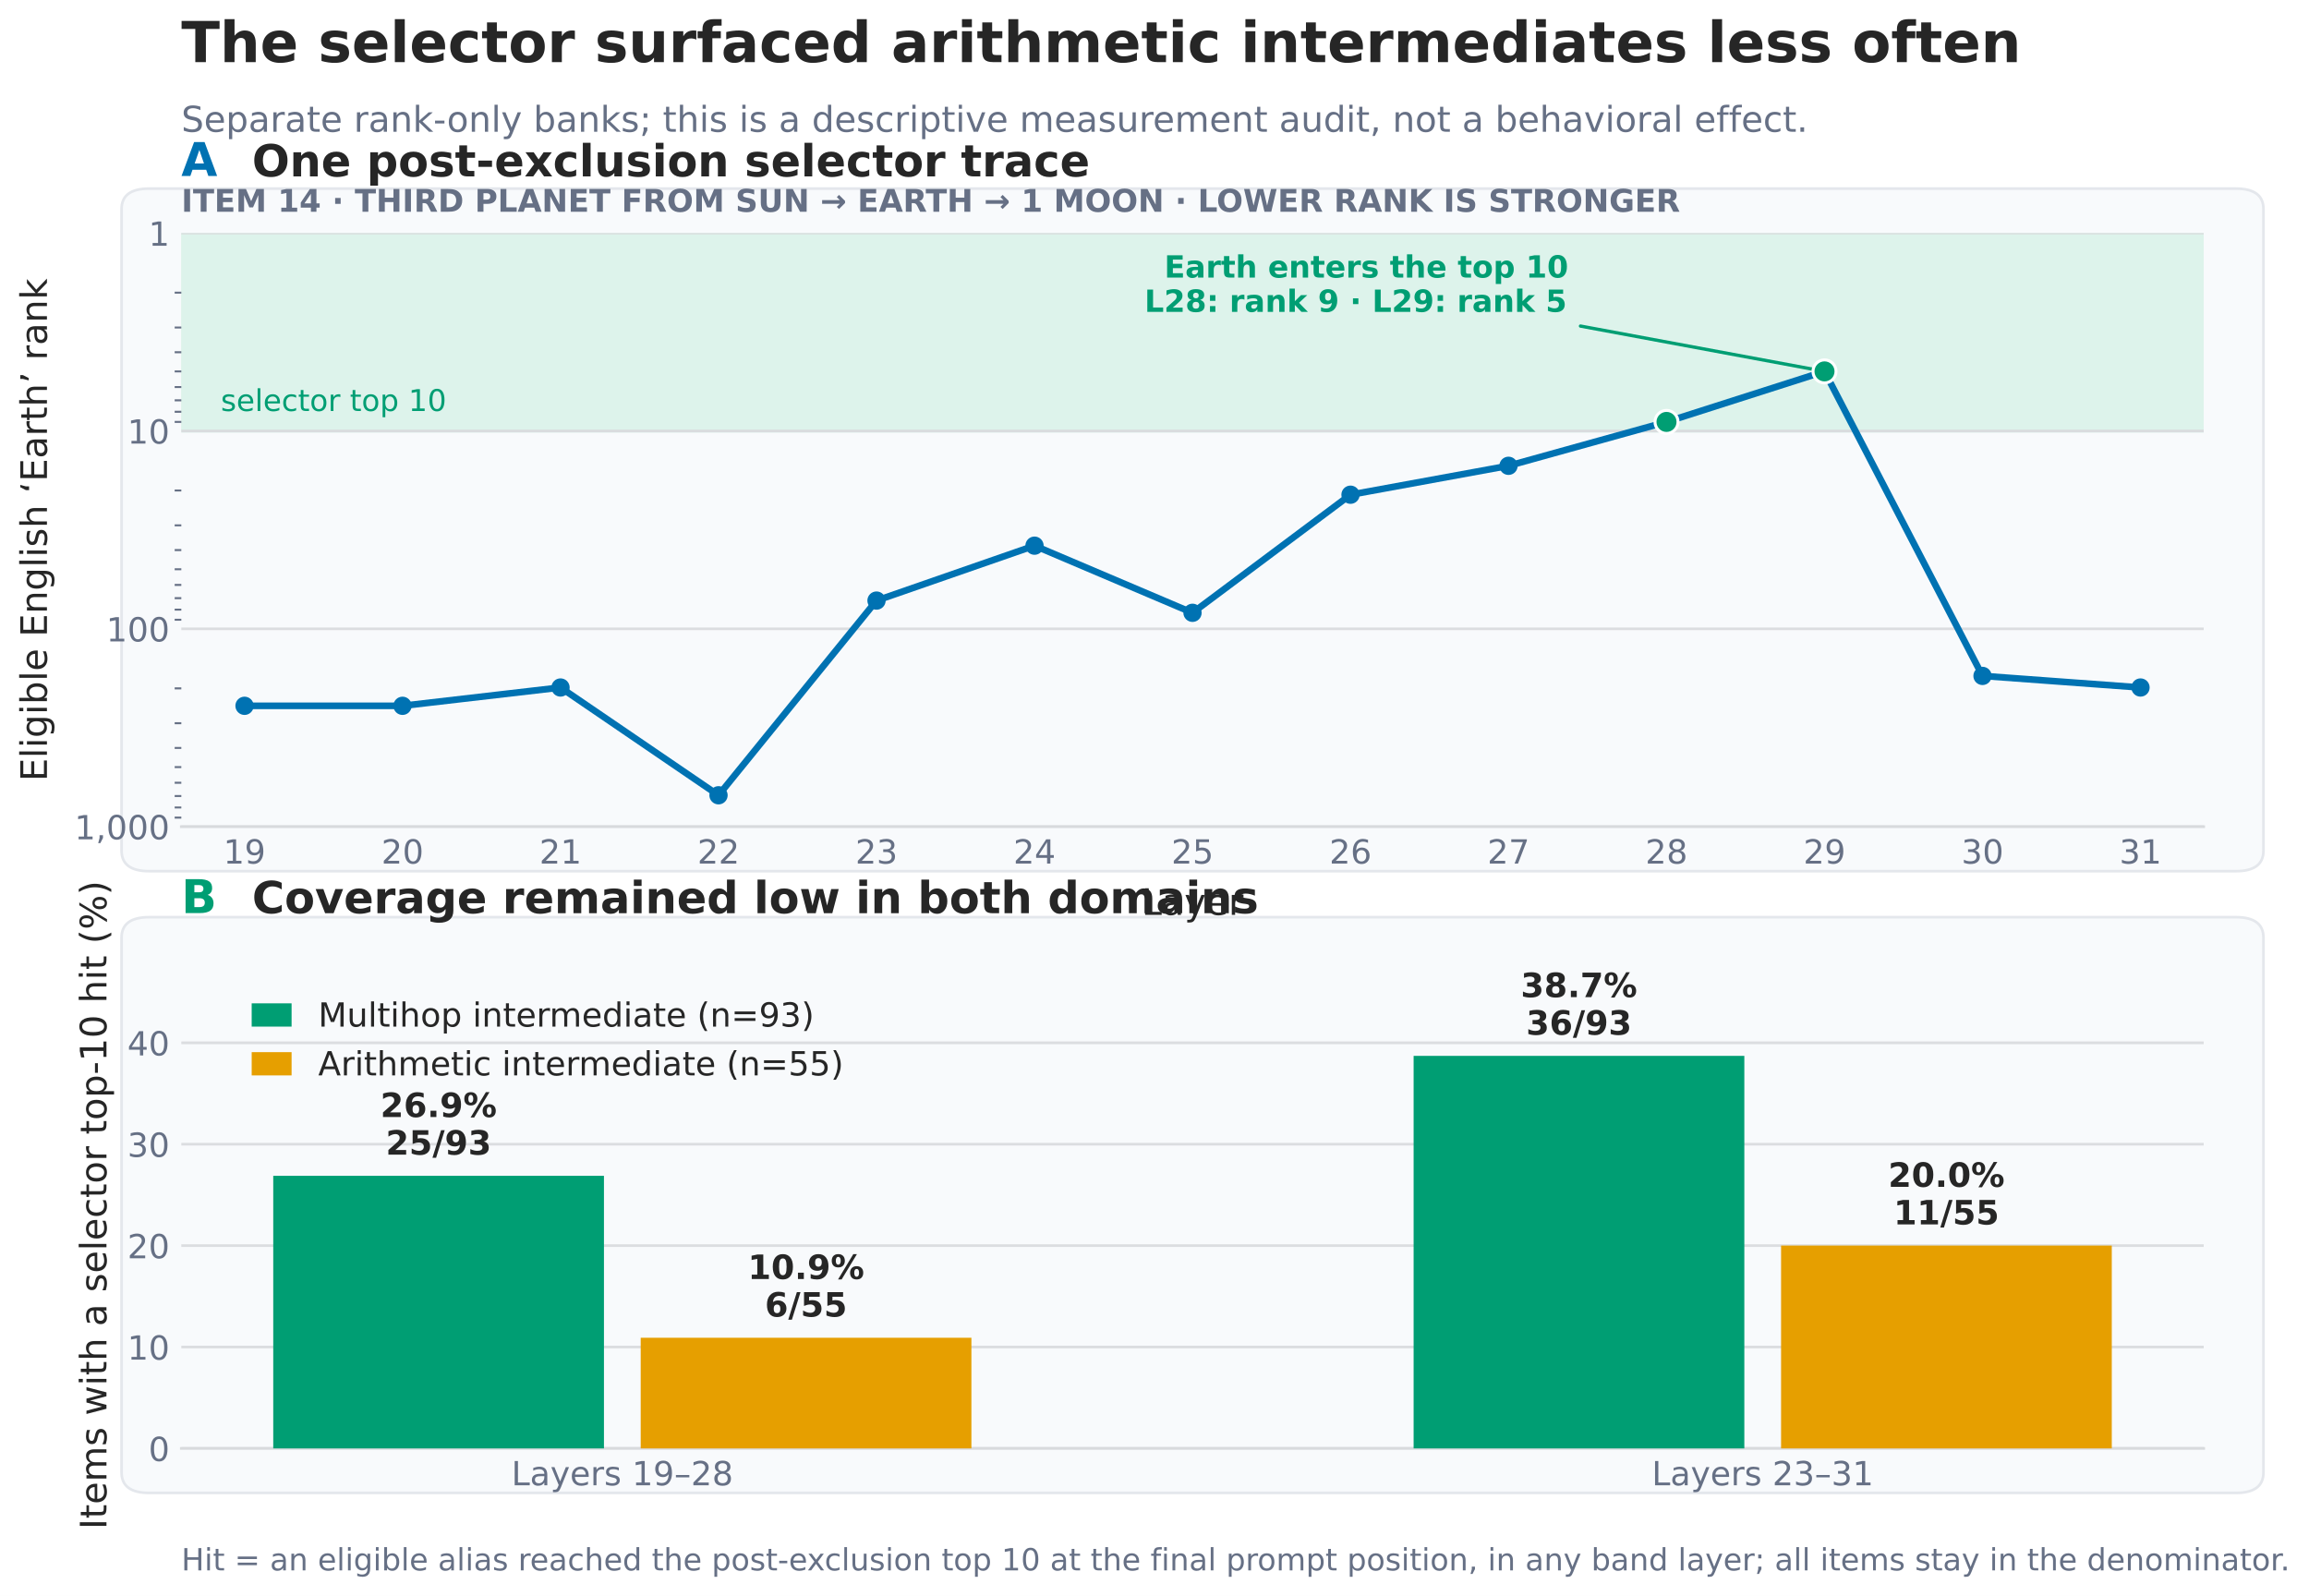
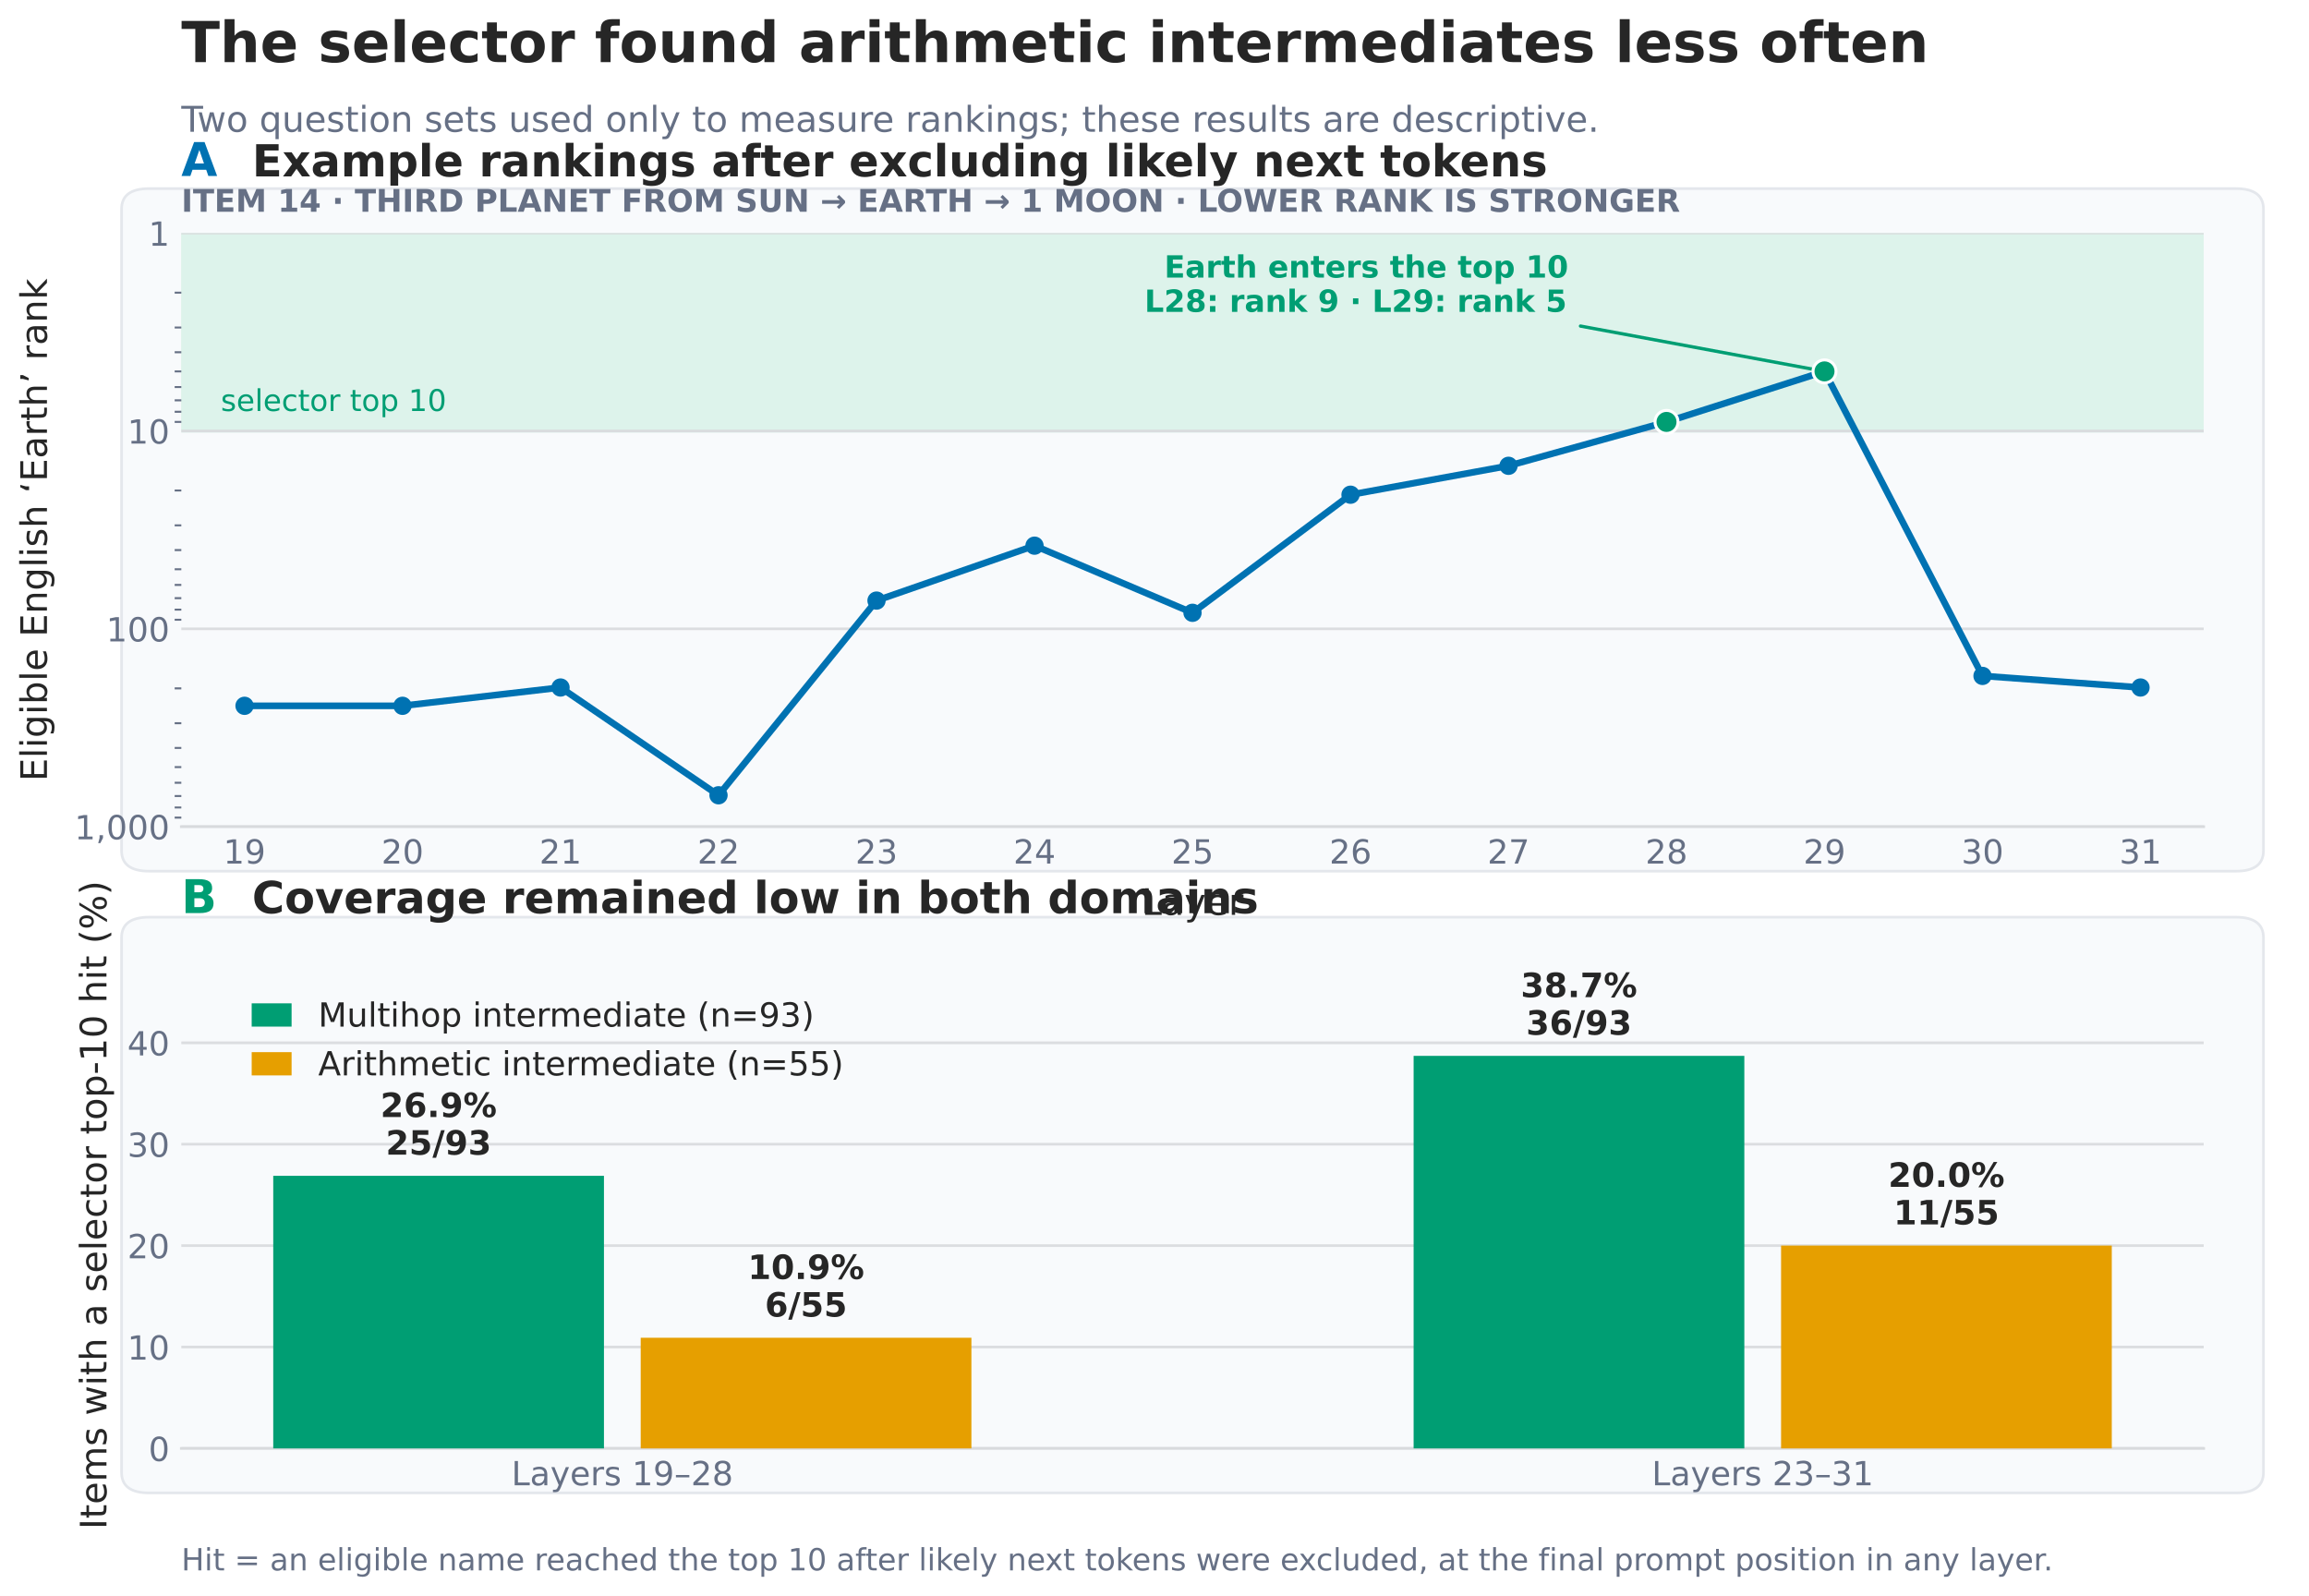
<svg xmlns="http://www.w3.org/2000/svg" xmlns:xlink="http://www.w3.org/1999/xlink" width="694.457pt" height="479.988pt" viewBox="0 0 694.457 479.988" version="1.1">
  <defs>
    <style type="text/css">*{stroke-linejoin: round; stroke-linecap: butt}</style>
  </defs>
  <g id="figure_1">
    <g id="patch_1">
      <path d="M 0 479.988 L 694.457 479.988 L 694.457 0 L 0 0 z " style="fill: #ffffff" />
    </g>
    <g id="patch_2">
      <path d="M 44.857 262.009 L 672.467 262.009 Q 680.761 262.009 680.761 255.831 L 680.761 62.903 Q 680.761 56.725 672.467 56.725 L 44.857 56.725 Q 36.563 56.725 36.563 62.903 L 36.563 255.831 Q 36.563 262.009 44.857 262.009 z " style="fill: #f8fafc; stroke: #e4e7ec; stroke-width: 0.8; stroke-linejoin: miter" />
    </g>
    <g id="patch_3">
      <path d="M 44.857 449.003 L 672.467 449.003 Q 680.761 449.003 680.761 442.825 L 680.761 282.029 Q 680.761 275.851 672.467 275.851 L 44.857 275.851 Q 36.563 275.851 36.563 282.029 L 36.563 442.825 Q 36.563 449.003 44.857 449.003 z " style="fill: #f8fafc; stroke: #e4e7ec; stroke-width: 0.8; stroke-linejoin: miter" />
    </g>
    <g id="axes_1">
      <g id="patch_4">
        <path d="M 54.534 248.624 L 662.79 248.624 L 662.79 70.11 L 54.534 70.11 z " style="fill: #f8fafc" />
      </g>
      <g id="patch_5">
        <path d="M 54.534 70.11 L 662.79 70.11 L 662.79 129.615 L 54.534 129.615 z " clip-path="url(#p2e207bc166)" style="fill: #ddf3eb; stroke: #ddf3eb; stroke-linejoin: miter" />
      </g>
      <g id="matplotlib.axis_1">
        <g id="xtick_1">
          <g id="line2d_1" />
          <g id="text_1">
            <text style="fill: #667085; font: 10px 'DejaVu Sans'; text-anchor: middle" x="73.542" y="259.723" transform="rotate(-0 73.54206 259.7227)">19</text>
          </g>
        </g>
        <g id="xtick_2">
          <g id="line2d_2" />
          <g id="text_2">
            <text style="fill: #667085; font: 10px 'DejaVu Sans'; text-anchor: middle" x="121.062" y="259.723" transform="rotate(-0 121.0621 259.7227)">20</text>
          </g>
        </g>
        <g id="xtick_3">
          <g id="line2d_3" />
          <g id="text_3">
            <text style="fill: #667085; font: 10px 'DejaVu Sans'; text-anchor: middle" x="168.582" y="259.723" transform="rotate(-0 168.5821 259.7227)">21</text>
          </g>
        </g>
        <g id="xtick_4">
          <g id="line2d_4" />
          <g id="text_4">
            <text style="fill: #667085; font: 10px 'DejaVu Sans'; text-anchor: middle" x="216.102" y="259.723" transform="rotate(-0 216.1021 259.7227)">22</text>
          </g>
        </g>
        <g id="xtick_5">
          <g id="line2d_5" />
          <g id="text_5">
            <text style="fill: #667085; font: 10px 'DejaVu Sans'; text-anchor: middle" x="263.622" y="259.723" transform="rotate(-0 263.6221 259.7227)">23</text>
          </g>
        </g>
        <g id="xtick_6">
          <g id="line2d_6" />
          <g id="text_6">
            <text style="fill: #667085; font: 10px 'DejaVu Sans'; text-anchor: middle" x="311.142" y="259.723" transform="rotate(-0 311.1421 259.7227)">24</text>
          </g>
        </g>
        <g id="xtick_7">
          <g id="line2d_7" />
          <g id="text_7">
            <text style="fill: #667085; font: 10px 'DejaVu Sans'; text-anchor: middle" x="358.662" y="259.723" transform="rotate(-0 358.6621 259.7227)">25</text>
          </g>
        </g>
        <g id="xtick_8">
          <g id="line2d_8" />
          <g id="text_8">
            <text style="fill: #667085; font: 10px 'DejaVu Sans'; text-anchor: middle" x="406.182" y="259.723" transform="rotate(-0 406.1821 259.7227)">26</text>
          </g>
        </g>
        <g id="xtick_9">
          <g id="line2d_9" />
          <g id="text_9">
            <text style="fill: #667085; font: 10px 'DejaVu Sans'; text-anchor: middle" x="453.702" y="259.723" transform="rotate(-0 453.7021 259.7227)">27</text>
          </g>
        </g>
        <g id="xtick_10">
          <g id="line2d_10" />
          <g id="text_10">
            <text style="fill: #667085; font: 10px 'DejaVu Sans'; text-anchor: middle" x="501.222" y="259.723" transform="rotate(-0 501.2221 259.7227)">28</text>
          </g>
        </g>
        <g id="xtick_11">
          <g id="line2d_11" />
          <g id="text_11">
            <text style="fill: #667085; font: 10px 'DejaVu Sans'; text-anchor: middle" x="548.742" y="259.723" transform="rotate(-0 548.7421 259.7227)">29</text>
          </g>
        </g>
        <g id="xtick_12">
          <g id="line2d_12" />
          <g id="text_12">
            <text style="fill: #667085; font: 10px 'DejaVu Sans'; text-anchor: middle" x="596.262" y="259.723" transform="rotate(-0 596.2621 259.7227)">30</text>
          </g>
        </g>
        <g id="xtick_13">
          <g id="line2d_13" />
          <g id="text_13">
            <text style="fill: #667085; font: 10px 'DejaVu Sans'; text-anchor: middle" x="643.782" y="259.723" transform="rotate(-0 643.7821 259.7227)">31</text>
          </g>
        </g>
        <g id="text_14">
          <text style="fill: #262626; font: 11px 'DejaVu Sans'; text-anchor: middle" x="358.662" y="275.161" transform="rotate(-0 358.6621 275.1607)">Layer</text>
        </g>
      </g>
      <g id="matplotlib.axis_2">
        <g id="ytick_1">
          <g id="line2d_14">
            <path d="M 54.534 70.11 L 662.79 70.11 " clip-path="url(#p2e207bc166)" style="fill: none; stroke: #d8dadd; stroke-opacity: 0.9; stroke-width: 0.8; stroke-linecap: square" />
          </g>
          <g id="line2d_15" />
          <g id="text_15">
            <text style="fill: #667085; font: 10px 'DejaVu Sans'; text-anchor: end" x="51.034" y="73.909" transform="rotate(-0 51.03406 73.90922)">1</text>
          </g>
        </g>
        <g id="ytick_2">
          <g id="line2d_16">
            <path d="M 54.534 129.615 L 662.79 129.615 " clip-path="url(#p2e207bc166)" style="fill: none; stroke: #d8dadd; stroke-opacity: 0.9; stroke-width: 0.8; stroke-linecap: square" />
          </g>
          <g id="line2d_17" />
          <g id="text_16">
            <text style="fill: #667085; font: 10px 'DejaVu Sans'; text-anchor: end" x="51.034" y="133.414" transform="rotate(-0 51.03406 133.414)">10</text>
          </g>
        </g>
        <g id="ytick_3">
          <g id="line2d_18">
            <path d="M 54.534 189.12 L 662.79 189.12 " clip-path="url(#p2e207bc166)" style="fill: none; stroke: #d8dadd; stroke-opacity: 0.9; stroke-width: 0.8; stroke-linecap: square" />
          </g>
          <g id="line2d_19" />
          <g id="text_17">
            <text style="fill: #667085; font: 10px 'DejaVu Sans'; text-anchor: end" x="51.034" y="192.919" transform="rotate(-0 51.03406 192.9187)">100</text>
          </g>
        </g>
        <g id="ytick_4">
          <g id="line2d_20">
            <path d="M 54.534 248.624 L 662.79 248.624 " clip-path="url(#p2e207bc166)" style="fill: none; stroke: #d8dadd; stroke-opacity: 0.9; stroke-width: 0.8; stroke-linecap: square" />
          </g>
          <g id="line2d_21" />
          <g id="text_18">
            <text style="fill: #667085; font: 10px 'DejaVu Sans'; text-anchor: end" x="51.034" y="252.424" transform="rotate(-0 51.03406 252.4235)">1,000</text>
          </g>
        </g>
        <g id="ytick_5">
          <g id="line2d_22">
            <defs>
              <path id="maa717c750d" d="M 0 0 L -2 0 " style="stroke: #667085; stroke-width: 0.6" />
            </defs>
            <g>
              <use xlink:href="#maa717c750d" x="54.534" y="88.023" style="fill: #667085; stroke: #667085; stroke-width: 0.6" />
            </g>
          </g>
        </g>
        <g id="ytick_6">
          <g id="line2d_23">
            <g>
              <use xlink:href="#maa717c750d" x="54.534" y="98.501" style="fill: #667085; stroke: #667085; stroke-width: 0.6" />
            </g>
          </g>
        </g>
        <g id="ytick_7">
          <g id="line2d_24">
            <g>
              <use xlink:href="#maa717c750d" x="54.534" y="105.935" style="fill: #667085; stroke: #667085; stroke-width: 0.6" />
            </g>
          </g>
        </g>
        <g id="ytick_8">
          <g id="line2d_25">
            <g>
              <use xlink:href="#maa717c750d" x="54.534" y="111.702" style="fill: #667085; stroke: #667085; stroke-width: 0.6" />
            </g>
          </g>
        </g>
        <g id="ytick_9">
          <g id="line2d_26">
            <g>
              <use xlink:href="#maa717c750d" x="54.534" y="116.414" style="fill: #667085; stroke: #667085; stroke-width: 0.6" />
            </g>
          </g>
        </g>
        <g id="ytick_10">
          <g id="line2d_27">
            <g>
              <use xlink:href="#maa717c750d" x="54.534" y="120.397" style="fill: #667085; stroke: #667085; stroke-width: 0.6" />
            </g>
          </g>
        </g>
        <g id="ytick_11">
          <g id="line2d_28">
            <g>
              <use xlink:href="#maa717c750d" x="54.534" y="123.848" style="fill: #667085; stroke: #667085; stroke-width: 0.6" />
            </g>
          </g>
        </g>
        <g id="ytick_12">
          <g id="line2d_29">
            <g>
              <use xlink:href="#maa717c750d" x="54.534" y="126.892" style="fill: #667085; stroke: #667085; stroke-width: 0.6" />
            </g>
          </g>
        </g>
        <g id="ytick_13">
          <g id="line2d_30">
            <g>
              <use xlink:href="#maa717c750d" x="54.534" y="147.527" style="fill: #667085; stroke: #667085; stroke-width: 0.6" />
            </g>
          </g>
        </g>
        <g id="ytick_14">
          <g id="line2d_31">
            <g>
              <use xlink:href="#maa717c750d" x="54.534" y="158.006" style="fill: #667085; stroke: #667085; stroke-width: 0.6" />
            </g>
          </g>
        </g>
        <g id="ytick_15">
          <g id="line2d_32">
            <g>
              <use xlink:href="#maa717c750d" x="54.534" y="165.44" style="fill: #667085; stroke: #667085; stroke-width: 0.6" />
            </g>
          </g>
        </g>
        <g id="ytick_16">
          <g id="line2d_33">
            <g>
              <use xlink:href="#maa717c750d" x="54.534" y="171.207" style="fill: #667085; stroke: #667085; stroke-width: 0.6" />
            </g>
          </g>
        </g>
        <g id="ytick_17">
          <g id="line2d_34">
            <g>
              <use xlink:href="#maa717c750d" x="54.534" y="175.918" style="fill: #667085; stroke: #667085; stroke-width: 0.6" />
            </g>
          </g>
        </g>
        <g id="ytick_18">
          <g id="line2d_35">
            <g>
              <use xlink:href="#maa717c750d" x="54.534" y="179.902" style="fill: #667085; stroke: #667085; stroke-width: 0.6" />
            </g>
          </g>
        </g>
        <g id="ytick_19">
          <g id="line2d_36">
            <g>
              <use xlink:href="#maa717c750d" x="54.534" y="183.353" style="fill: #667085; stroke: #667085; stroke-width: 0.6" />
            </g>
          </g>
        </g>
        <g id="ytick_20">
          <g id="line2d_37">
            <g>
              <use xlink:href="#maa717c750d" x="54.534" y="186.397" style="fill: #667085; stroke: #667085; stroke-width: 0.6" />
            </g>
          </g>
        </g>
        <g id="ytick_21">
          <g id="line2d_38">
            <g>
              <use xlink:href="#maa717c750d" x="54.534" y="207.032" style="fill: #667085; stroke: #667085; stroke-width: 0.6" />
            </g>
          </g>
        </g>
        <g id="ytick_22">
          <g id="line2d_39">
            <g>
              <use xlink:href="#maa717c750d" x="54.534" y="217.511" style="fill: #667085; stroke: #667085; stroke-width: 0.6" />
            </g>
          </g>
        </g>
        <g id="ytick_23">
          <g id="line2d_40">
            <g>
              <use xlink:href="#maa717c750d" x="54.534" y="224.945" style="fill: #667085; stroke: #667085; stroke-width: 0.6" />
            </g>
          </g>
        </g>
        <g id="ytick_24">
          <g id="line2d_41">
            <g>
              <use xlink:href="#maa717c750d" x="54.534" y="230.712" style="fill: #667085; stroke: #667085; stroke-width: 0.6" />
            </g>
          </g>
        </g>
        <g id="ytick_25">
          <g id="line2d_42">
            <g>
              <use xlink:href="#maa717c750d" x="54.534" y="235.423" style="fill: #667085; stroke: #667085; stroke-width: 0.6" />
            </g>
          </g>
        </g>
        <g id="ytick_26">
          <g id="line2d_43">
            <g>
              <use xlink:href="#maa717c750d" x="54.534" y="239.407" style="fill: #667085; stroke: #667085; stroke-width: 0.6" />
            </g>
          </g>
        </g>
        <g id="ytick_27">
          <g id="line2d_44">
            <g>
              <use xlink:href="#maa717c750d" x="54.534" y="242.858" style="fill: #667085; stroke: #667085; stroke-width: 0.6" />
            </g>
          </g>
        </g>
        <g id="ytick_28">
          <g id="line2d_45">
            <g>
              <use xlink:href="#maa717c750d" x="54.534" y="245.901" style="fill: #667085; stroke: #667085; stroke-width: 0.6" />
            </g>
          </g>
        </g>
        <g id="text_19">
          <text style="fill: #262626; font: 11px 'DejaVu Sans'; text-anchor: middle" x="14.118" y="159.367" transform="rotate(-90 14.11828 159.3671)">Eligible English ‘Earth’ rank</text>
        </g>
      </g>
      <g id="patch_6">
        <path d="M 54.534 248.624 L 662.79 248.624 " style="fill: none; stroke: #d8dadd; stroke-width: 0.8; stroke-linejoin: miter; stroke-linecap: square" />
      </g>
      <g id="text_20">
        <text style="fill: #0072b2; font: 700 14px 'DejaVu Sans'; text-anchor: start" x="54.534" y="52.917" transform="rotate(-0 54.53406 52.9173)">A</text>
      </g>
      <g id="text_21">
-         <text style="fill: #262626; font: 700 13.3px 'DejaVu Sans'; text-anchor: start" x="75.823" y="53.063" transform="rotate(-0 75.82302 53.06287)">One post-exclusion selector trace</text>
+         <text style="fill: #262626; font: 700 13.3px 'DejaVu Sans'; text-anchor: start" x="75.823" y="53.063" transform="rotate(-0 75.82302 53.06287)">Example rankings after excluding likely next tokens</text>
      </g>
      <g id="text_22">
        <text style="fill: #667085; font: 700 9.4px 'DejaVu Sans'; text-anchor: start" x="54.534" y="63.692" transform="rotate(-0 54.53406 63.69224)">ITEM 14  ·  THIRD PLANET FROM SUN → EARTH → 1 MOON  ·  LOWER RANK IS STRONGER</text>
      </g>
      <g id="line2d_46">
        <path d="M 73.542 212.277 L 121.062 212.277 L 168.582 206.773 L 216.102 239.184 L 263.622 180.63 L 311.142 164.115 L 358.662 184.304 L 406.182 148.788 L 453.702 140.093 L 501.222 126.892 L 548.742 111.702 L 596.262 203.284 L 643.782 206.773 " clip-path="url(#p2e207bc166)" style="fill: none; stroke: #0072b2; stroke-width: 2; stroke-linecap: square" />
        <defs>
          <path id="me2a703c88d" d="M 0 2.25 C 0.597 2.25 1.169 2.013 1.591 1.591 C 2.013 1.169 2.25 0.597 2.25 0 C 2.25 -0.597 2.013 -1.169 1.591 -1.591 C 1.169 -2.013 0.597 -2.25 0 -2.25 C -0.597 -2.25 -1.169 -2.013 -1.591 -1.591 C -2.013 -1.169 -2.25 -0.597 -2.25 0 C -2.25 0.597 -2.013 1.169 -1.591 1.591 C -1.169 2.013 -0.597 2.25 0 2.25 z " style="stroke: #0072b2" />
        </defs>
        <g clip-path="url(#p2e207bc166)">
          <use xlink:href="#me2a703c88d" x="73.542" y="212.277" style="fill: #0072b2; stroke: #0072b2" />
          <use xlink:href="#me2a703c88d" x="121.062" y="212.277" style="fill: #0072b2; stroke: #0072b2" />
          <use xlink:href="#me2a703c88d" x="168.582" y="206.773" style="fill: #0072b2; stroke: #0072b2" />
          <use xlink:href="#me2a703c88d" x="216.102" y="239.184" style="fill: #0072b2; stroke: #0072b2" />
          <use xlink:href="#me2a703c88d" x="263.622" y="180.63" style="fill: #0072b2; stroke: #0072b2" />
          <use xlink:href="#me2a703c88d" x="311.142" y="164.115" style="fill: #0072b2; stroke: #0072b2" />
          <use xlink:href="#me2a703c88d" x="358.662" y="184.304" style="fill: #0072b2; stroke: #0072b2" />
          <use xlink:href="#me2a703c88d" x="406.182" y="148.788" style="fill: #0072b2; stroke: #0072b2" />
          <use xlink:href="#me2a703c88d" x="453.702" y="140.093" style="fill: #0072b2; stroke: #0072b2" />
          <use xlink:href="#me2a703c88d" x="501.222" y="126.892" style="fill: #0072b2; stroke: #0072b2" />
          <use xlink:href="#me2a703c88d" x="548.742" y="111.702" style="fill: #0072b2; stroke: #0072b2" />
          <use xlink:href="#me2a703c88d" x="596.262" y="203.284" style="fill: #0072b2; stroke: #0072b2" />
          <use xlink:href="#me2a703c88d" x="643.782" y="206.773" style="fill: #0072b2; stroke: #0072b2" />
        </g>
      </g>
      <g id="patch_7">
        <path d="M 475.355 98.068 Q 511.065 104.702 546.776 111.337 " style="fill: none; stroke: #009e73; stroke-linecap: round" />
      </g>
      <g id="text_23">
        <text style="fill: #009e73; font: 700 9.2px 'DejaVu Sans'" transform="translate(350.1745 83.48734)">Earth enters the top 10</text>
        <text style="fill: #009e73; font: 700 9.2px 'DejaVu Sans'" transform="translate(344.219 93.78933)">L28: rank 9  ·  L29: rank 5</text>
      </g>
      <g id="text_24">
        <text style="fill: #009e73; font: 9px 'DejaVu Sans'; text-anchor: start" x="66.414" y="123.609" transform="rotate(-0 66.41406 123.6088)">selector top 10</text>
      </g>
      <g id="PathCollection_1">
        <defs>
          <path id="m662ff2b1ec" d="M 0 3.464 C 0.919 3.464 1.8 3.099 2.449 2.449 C 3.099 1.8 3.464 0.919 3.464 0 C 3.464 -0.919 3.099 -1.8 2.449 -2.449 C 1.8 -3.099 0.919 -3.464 0 -3.464 C -0.919 -3.464 -1.8 -3.099 -2.449 -2.449 C -3.099 -1.8 -3.464 -0.919 -3.464 0 C -3.464 0.919 -3.099 1.8 -2.449 2.449 C -1.8 3.099 -0.919 3.464 0 3.464 z " style="stroke: #ffffff; stroke-width: 0.9" />
        </defs>
        <g clip-path="url(#p2e207bc166)">
          <use xlink:href="#m662ff2b1ec" x="501.222" y="126.892" style="fill: #009e73; stroke: #ffffff; stroke-width: 0.9" />
          <use xlink:href="#m662ff2b1ec" x="548.742" y="111.702" style="fill: #009e73; stroke: #ffffff; stroke-width: 0.9" />
        </g>
      </g>
    </g>
    <g id="axes_2">
      <g id="patch_8">
        <path d="M 54.534 435.618 L 662.79 435.618 L 662.79 289.236 L 54.534 289.236 z " style="fill: #f8fafc" />
      </g>
      <g id="matplotlib.axis_3">
        <g id="xtick_14">
          <g id="line2d_47" />
          <g id="text_25">
            <text style="fill: #667085; font: 10px 'DejaVu Sans'; text-anchor: middle" x="187.172" y="446.716" transform="rotate(-0 187.1721 446.7164)">Layers 19–28</text>
          </g>
        </g>
        <g id="xtick_15">
          <g id="line2d_48" />
          <g id="text_26">
            <text style="fill: #667085; font: 10px 'DejaVu Sans'; text-anchor: middle" x="530.152" y="446.716" transform="rotate(-0 530.1521 446.7164)">Layers 23–31</text>
          </g>
        </g>
      </g>
      <g id="matplotlib.axis_4">
        <g id="ytick_29">
          <g id="line2d_49">
            <path d="M 54.534 435.618 L 662.79 435.618 " clip-path="url(#p0dd2846cff)" style="fill: none; stroke: #d8dadd; stroke-opacity: 0.9; stroke-width: 0.8; stroke-linecap: square" />
          </g>
          <g id="line2d_50" />
          <g id="text_27">
            <text style="fill: #667085; font: 10px 'DejaVu Sans'; text-anchor: end" x="51.034" y="439.417" transform="rotate(-0 51.03406 439.4172)">0</text>
          </g>
        </g>
        <g id="ytick_30">
          <g id="line2d_51">
            <path d="M 54.534 405.122 L 662.79 405.122 " clip-path="url(#p0dd2846cff)" style="fill: none; stroke: #d8dadd; stroke-opacity: 0.9; stroke-width: 0.8; stroke-linecap: square" />
          </g>
          <g id="line2d_52" />
          <g id="text_28">
            <text style="fill: #667085; font: 10px 'DejaVu Sans'; text-anchor: end" x="51.034" y="408.921" transform="rotate(-0 51.03406 408.921)">10</text>
          </g>
        </g>
        <g id="ytick_31">
          <g id="line2d_53">
            <path d="M 54.534 374.626 L 662.79 374.626 " clip-path="url(#p0dd2846cff)" style="fill: none; stroke: #d8dadd; stroke-opacity: 0.9; stroke-width: 0.8; stroke-linecap: square" />
          </g>
          <g id="line2d_54" />
          <g id="text_29">
            <text style="fill: #667085; font: 10px 'DejaVu Sans'; text-anchor: end" x="51.034" y="378.425" transform="rotate(-0 51.03406 378.4248)">20</text>
          </g>
        </g>
        <g id="ytick_32">
          <g id="line2d_55">
            <path d="M 54.534 344.129 L 662.79 344.129 " clip-path="url(#p0dd2846cff)" style="fill: none; stroke: #d8dadd; stroke-opacity: 0.9; stroke-width: 0.8; stroke-linecap: square" />
          </g>
          <g id="line2d_56" />
          <g id="text_30">
            <text style="fill: #667085; font: 10px 'DejaVu Sans'; text-anchor: end" x="51.034" y="347.929" transform="rotate(-0 51.03406 347.9286)">30</text>
          </g>
        </g>
        <g id="ytick_33">
          <g id="line2d_57">
            <path d="M 54.534 313.633 L 662.79 313.633 " clip-path="url(#p0dd2846cff)" style="fill: none; stroke: #d8dadd; stroke-opacity: 0.9; stroke-width: 0.8; stroke-linecap: square" />
          </g>
          <g id="line2d_58" />
          <g id="text_31">
            <text style="fill: #667085; font: 10px 'DejaVu Sans'; text-anchor: end" x="51.034" y="317.432" transform="rotate(-0 51.03406 317.4325)">40</text>
          </g>
        </g>
        <g id="text_32">
          <text style="fill: #262626; font: 11px 'DejaVu Sans'; text-anchor: middle" x="32.021" y="362.427" transform="rotate(-90 32.02141 362.4271)">Items with a selector top-10 hit (%)</text>
        </g>
      </g>
      <g id="patch_9">
        <path d="M 54.534 435.618 L 662.79 435.618 " style="fill: none; stroke: #d8dadd; stroke-width: 0.8; stroke-linejoin: miter; stroke-linecap: square" />
      </g>
      <g id="text_33">
        <text style="fill: #009e73; font: 700 14px 'DejaVu Sans'; text-anchor: start" x="54.534" y="274.614" transform="rotate(-0 54.53406 274.6142)">B</text>
      </g>
      <g id="text_34">
        <text style="fill: #262626; font: 700 13.3px 'DejaVu Sans'; text-anchor: start" x="75.823" y="274.656" transform="rotate(-0 75.82302 274.6559)">Coverage remained low in both domains</text>
      </g>
      <g id="patch_10">
        <path d="M 82.182 435.618 L 181.646 435.618 L 181.646 353.639 L 82.182 353.639 z " clip-path="url(#p0dd2846cff)" style="fill: #009e73" />
      </g>
      <g id="patch_11">
        <path d="M 425.162 435.618 L 524.626 435.618 L 524.626 317.568 L 425.162 317.568 z " clip-path="url(#p0dd2846cff)" style="fill: #009e73" />
      </g>
      <g id="patch_12">
        <path d="M 192.698 435.618 L 292.162 435.618 L 292.162 402.349 L 192.698 402.349 z " clip-path="url(#p0dd2846cff)" style="fill: #e69f00" />
      </g>
      <g id="patch_13">
        <path d="M 535.678 435.618 L 635.142 435.618 L 635.142 374.626 L 535.678 374.626 z " clip-path="url(#p0dd2846cff)" style="fill: #e69f00" />
      </g>
      <g id="text_35">
        <text style="fill: #262626; font: 700 10.1px 'DejaVu Sans'" transform="translate(114.3946 335.9593)">26.9%</text>
        <text style="fill: #262626; font: 700 10.1px 'DejaVu Sans'" transform="translate(116.0146 347.269)">25/93</text>
      </g>
      <g id="text_36">
        <text style="fill: #262626; font: 700 10.1px 'DejaVu Sans'" transform="translate(457.3746 299.8885)">38.7%</text>
        <text style="fill: #262626; font: 700 10.1px 'DejaVu Sans'" transform="translate(458.9946 311.1983)">36/93</text>
      </g>
      <g id="text_37">
        <text style="fill: #262626; font: 700 10.1px 'DejaVu Sans'" transform="translate(224.9104 384.6697)">10.9%</text>
        <text style="fill: #262626; font: 700 10.1px 'DejaVu Sans'" transform="translate(230.044 395.9795)">6/55</text>
      </g>
      <g id="text_38">
        <text style="fill: #262626; font: 700 10.1px 'DejaVu Sans'" transform="translate(567.8904 356.9459)">20.0%</text>
        <text style="fill: #262626; font: 700 10.1px 'DejaVu Sans'" transform="translate(569.5104 368.2557)">11/55</text>
      </g>
      <g id="legend_1">
        <g id="patch_14">
          <path d="M 75.699 308.762 L 87.699 308.762 L 87.699 301.762 L 75.699 301.762 z " style="fill: #009e73" />
        </g>
        <g id="text_39">
          <text style="fill: #262626; font: 10px 'DejaVu Sans'; text-anchor: start" x="95.699" y="308.762" transform="rotate(-0 95.69918 308.7624)">Multihop intermediate  (n=93)</text>
        </g>
        <g id="patch_15">
          <path d="M 75.699 323.44 L 87.699 323.44 L 87.699 316.44 L 75.699 316.44 z " style="fill: #e69f00" />
        </g>
        <g id="text_40">
          <text style="fill: #262626; font: 10px 'DejaVu Sans'; text-anchor: start" x="95.699" y="323.44" transform="rotate(-0 95.69918 323.4405)">Arithmetic intermediate  (n=55)</text>
        </g>
      </g>
    </g>
    <g id="text_41">
-       <text style="fill: #262626; font: 700 17px 'DejaVu Sans'; text-anchor: start" x="54.534" y="18.677" transform="rotate(-0 54.53406 18.67734)">The selector surfaced arithmetic intermediates less often</text>
+       <text style="fill: #262626; font: 700 17px 'DejaVu Sans'; text-anchor: start" x="54.534" y="18.677" transform="rotate(-0 54.53406 18.67734)">The selector found arithmetic intermediates less often</text>
    </g>
    <g id="text_42">
-       <text style="fill: #667085; font: 10.7px 'DejaVu Sans'; text-anchor: start" x="54.534" y="39.63" transform="rotate(-0 54.53406 39.63033)">Separate rank-only banks; this is a descriptive measurement audit, not a behavioral effect.</text>
+       <text style="fill: #667085; font: 10.7px 'DejaVu Sans'; text-anchor: start" x="54.534" y="39.63" transform="rotate(-0 54.53406 39.63033)">Two question sets used only to measure rankings; these results are descriptive.</text>
    </g>
    <g id="text_43">
-       <text style="fill: #667085; font: 9.2px 'DejaVu Sans'; text-anchor: start" x="54.534" y="472.315" transform="rotate(-0 54.53406 472.3147)">Hit = an eligible alias reached the post-exclusion top 10 at the final prompt position, in any band layer; all items stay in the denominator.</text>
+       <text style="fill: #667085; font: 9.2px 'DejaVu Sans'; text-anchor: start" x="54.534" y="472.315" transform="rotate(-0 54.53406 472.3147)">Hit = an eligible name reached the top 10 after likely next tokens were excluded, at the final prompt position in any layer.</text>
    </g>
  </g>
  <defs>
    <clipPath id="p2e207bc166">
      <rect x="54.534" y="70.11" width="608.256" height="178.514" />
    </clipPath>
    <clipPath id="p0dd2846cff">
      <rect x="54.534" y="289.236" width="608.256" height="146.382" />
    </clipPath>
  </defs>
</svg>
